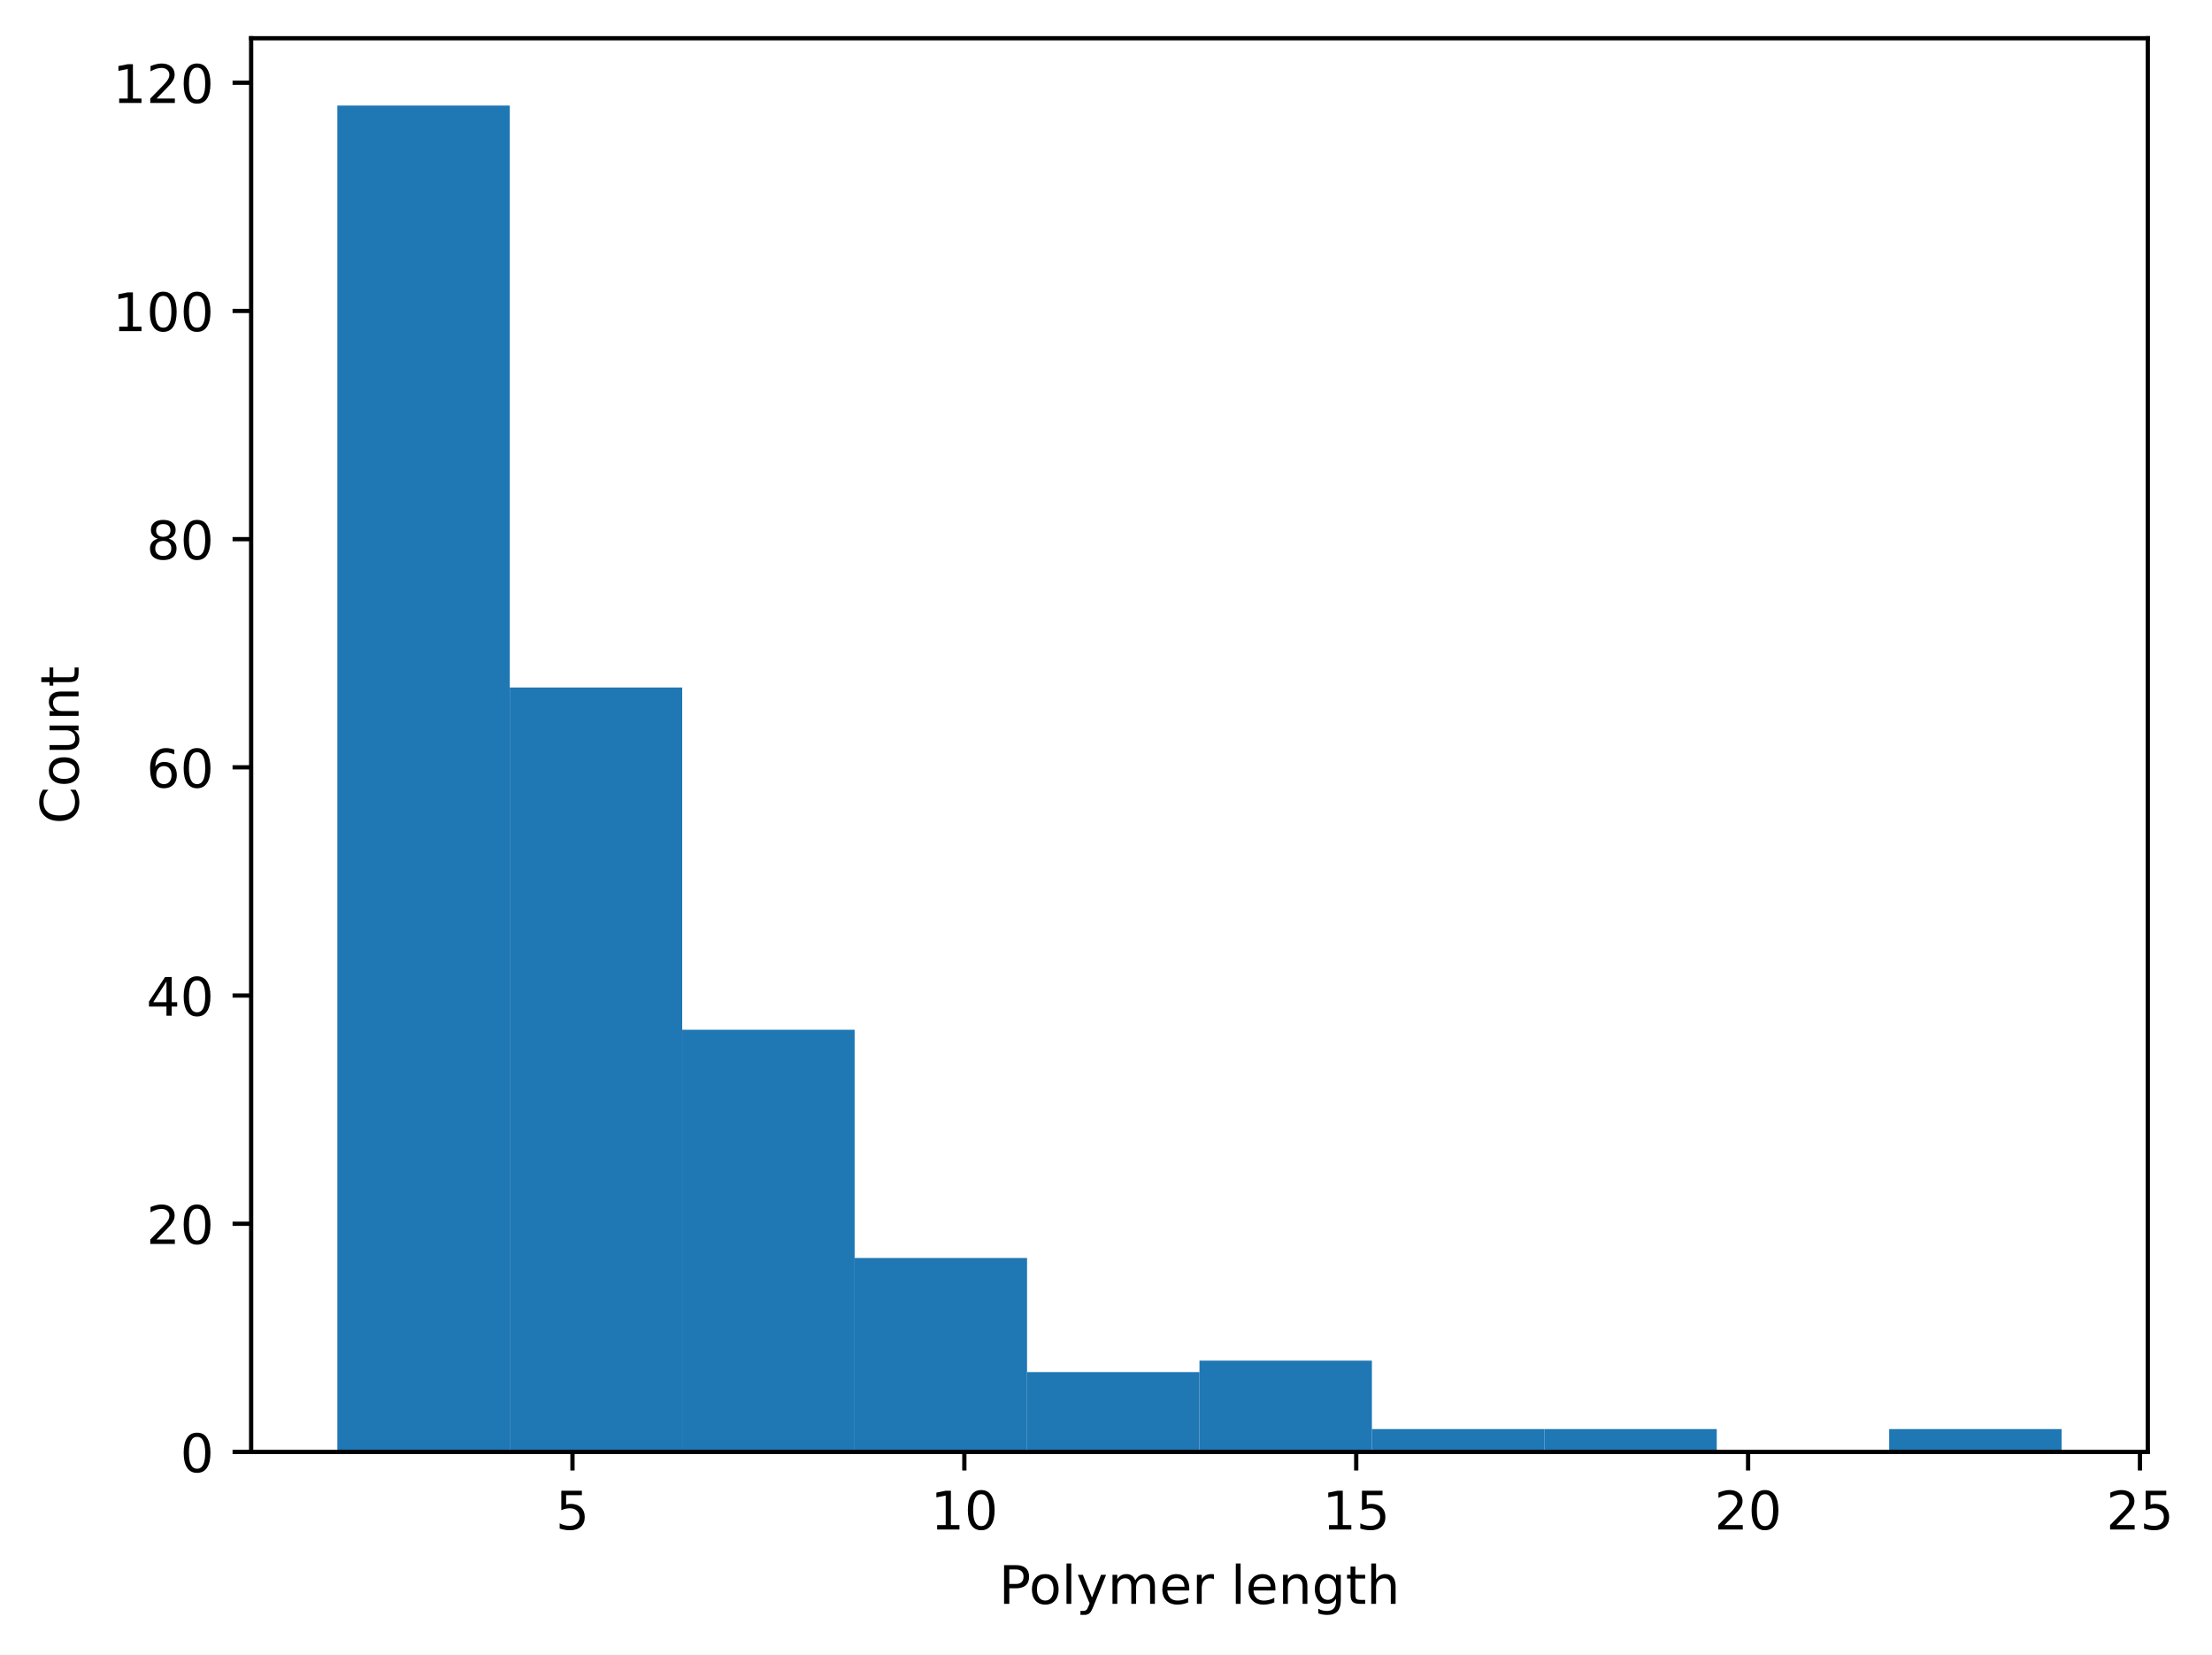
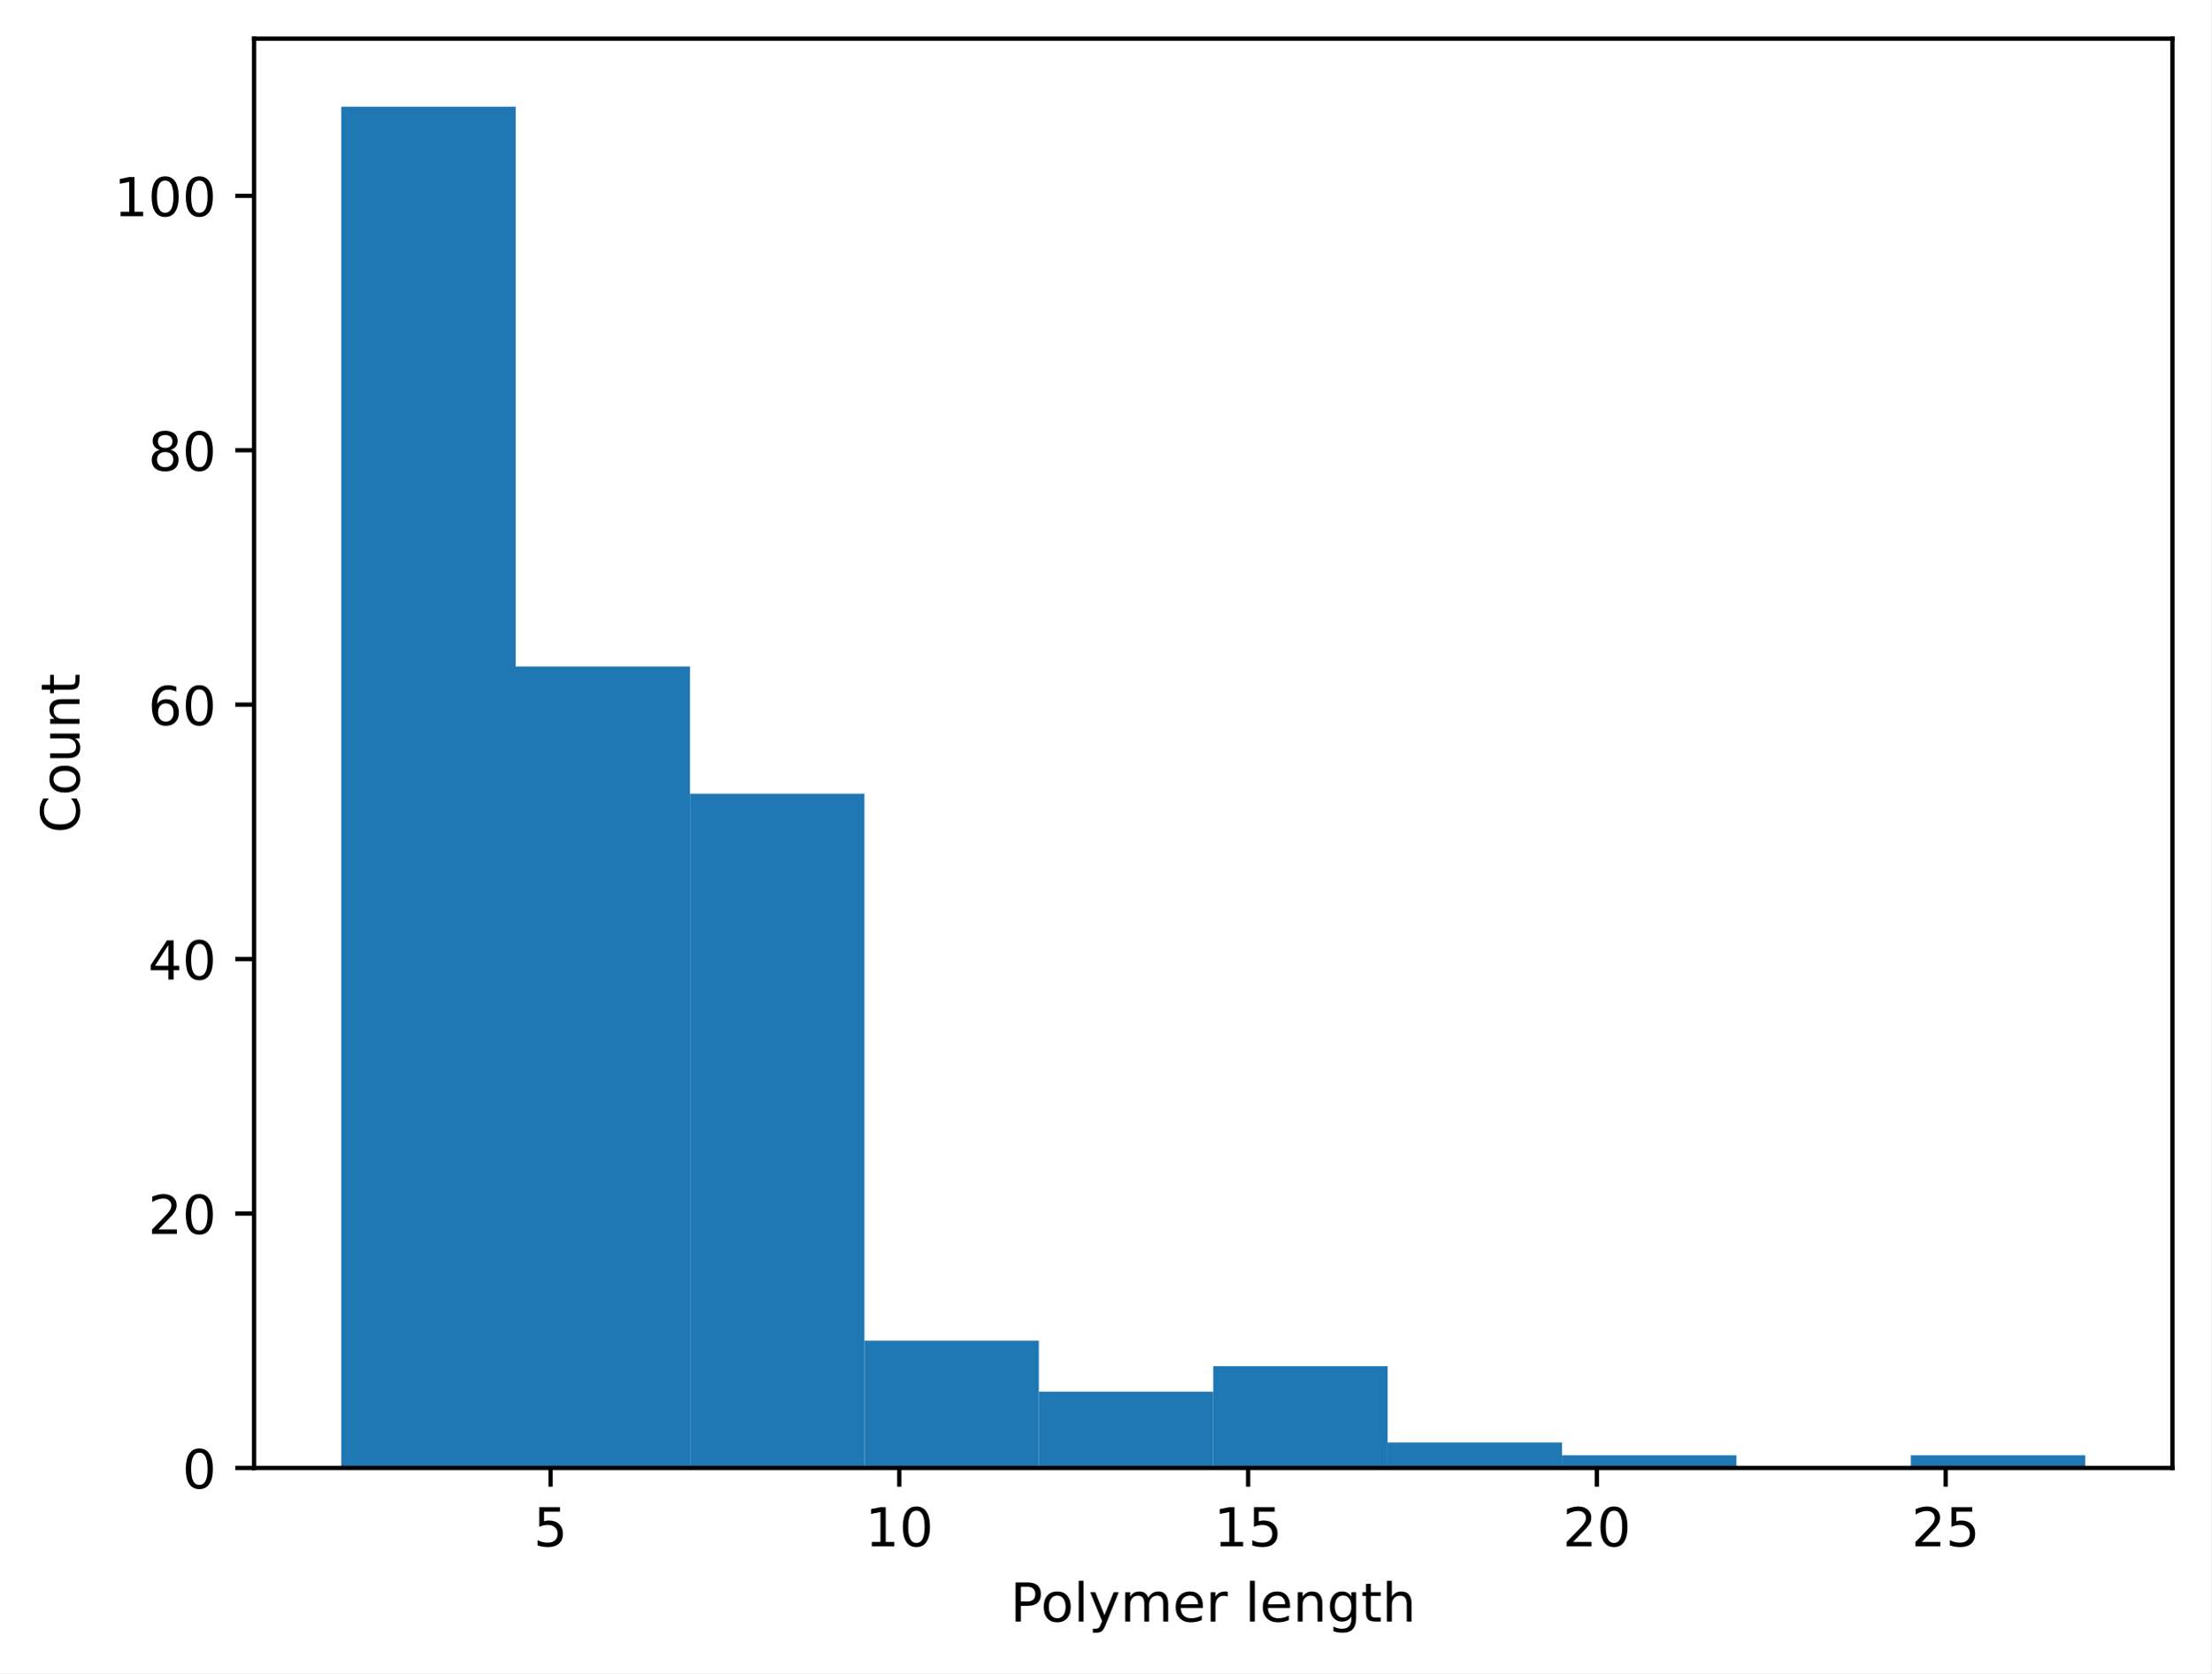
- <svg xmlns="http://www.w3.org/2000/svg" xmlns:xlink="http://www.w3.org/1999/xlink" width="416.494pt" height="311.513pt" viewBox="0 0 416.494 311.513" version="1.1">
+ <svg xmlns="http://www.w3.org/2000/svg" xmlns:xlink="http://www.w3.org/1999/xlink" width="411.608pt" height="311.513pt" viewBox="0 0 411.608 311.513" version="1.1">
  <defs>
    <style type="text/css">*{stroke-linejoin: round; stroke-linecap: butt}</style>
  </defs>
  <g id="figure_1">
    <g id="patch_1">
-       <path d="M 0 311.513  L 416.494 311.513  L 416.494 0  L 0 0  z " style="fill: #ffffff" />
+       <path d="M 0 311.513  L 411.608 311.513  L 411.608 0  L 0 0  z " style="fill: #ffffff" />
    </g>
    <g id="axes_1">
      <g id="patch_2">
        <path d="M 47.288 273.312  L 404.408 273.312  L 404.408 7.2  L 47.288 7.2  z " style="fill: #ffffff" />
      </g>
      <g id="patch_3">
-         <path d="M 63.52 273.312  L 95.986 273.312  L 95.986 19.872  L 63.52 19.872  z " clip-path="url(#pd9d0686a06)" style="fill: #1f77b4" />
+         <path d="M 63.52 273.312  L 95.986 273.312  L 95.986 19.872  L 63.52 19.872  z " clip-path="url(#p0109d8b435)" style="fill: #1f77b4" />
      </g>
      <g id="patch_4">
-         <path d="M 95.986 273.312  L 128.451 273.312  L 128.451 129.41  L 95.986 129.41  z " clip-path="url(#pd9d0686a06)" style="fill: #1f77b4" />
+         <path d="M 95.986 273.312  L 128.451 273.312  L 128.451 124.09  L 95.986 124.09  z " clip-path="url(#p0109d8b435)" style="fill: #1f77b4" />
      </g>
      <g id="patch_5">
-         <path d="M 128.451 273.312  L 160.917 273.312  L 160.917 193.844  L 128.451 193.844  z " clip-path="url(#pd9d0686a06)" style="fill: #1f77b4" />
+         <path d="M 128.451 273.312  L 160.917 273.312  L 160.917 147.776  L 128.451 147.776  z " clip-path="url(#p0109d8b435)" style="fill: #1f77b4" />
      </g>
      <g id="patch_6">
-         <path d="M 160.917 273.312  L 193.382 273.312  L 193.382 236.799  L 160.917 236.799  z " clip-path="url(#pd9d0686a06)" style="fill: #1f77b4" />
+         <path d="M 160.917 273.312  L 193.382 273.312  L 193.382 249.626  L 160.917 249.626  z " clip-path="url(#p0109d8b435)" style="fill: #1f77b4" />
      </g>
      <g id="patch_7">
-         <path d="M 193.382 273.312  L 225.847 273.312  L 225.847 258.277  L 193.382 258.277  z " clip-path="url(#pd9d0686a06)" style="fill: #1f77b4" />
+         <path d="M 193.382 273.312  L 225.847 273.312  L 225.847 259.1  L 193.382 259.1  z " clip-path="url(#p0109d8b435)" style="fill: #1f77b4" />
      </g>
      <g id="patch_8">
-         <path d="M 225.847 273.312  L 258.313 273.312  L 258.313 256.13  L 225.847 256.13  z " clip-path="url(#pd9d0686a06)" style="fill: #1f77b4" />
+         <path d="M 225.847 273.312  L 258.313 273.312  L 258.313 254.363  L 225.847 254.363  z " clip-path="url(#p0109d8b435)" style="fill: #1f77b4" />
      </g>
      <g id="patch_9">
-         <path d="M 258.313 273.312  L 290.778 273.312  L 290.778 269.016  L 258.313 269.016  z " clip-path="url(#pd9d0686a06)" style="fill: #1f77b4" />
+         <path d="M 258.313 273.312  L 290.778 273.312  L 290.778 268.575  L 258.313 268.575  z " clip-path="url(#p0109d8b435)" style="fill: #1f77b4" />
      </g>
      <g id="patch_10">
-         <path d="M 290.778 273.312  L 323.244 273.312  L 323.244 269.016  L 290.778 269.016  z " clip-path="url(#pd9d0686a06)" style="fill: #1f77b4" />
+         <path d="M 290.778 273.312  L 323.244 273.312  L 323.244 270.943  L 290.778 270.943  z " clip-path="url(#p0109d8b435)" style="fill: #1f77b4" />
      </g>
      <g id="patch_11">
-         <path d="M 323.244 273.312  L 355.709 273.312  L 355.709 273.312  L 323.244 273.312  z " clip-path="url(#pd9d0686a06)" style="fill: #1f77b4" />
+         <path d="M 323.244 273.312  L 355.709 273.312  L 355.709 273.312  L 323.244 273.312  z " clip-path="url(#p0109d8b435)" style="fill: #1f77b4" />
      </g>
      <g id="patch_12">
-         <path d="M 355.709 273.312  L 388.175 273.312  L 388.175 269.016  L 355.709 269.016  z " clip-path="url(#pd9d0686a06)" style="fill: #1f77b4" />
+         <path d="M 355.709 273.312  L 388.175 273.312  L 388.175 270.943  L 355.709 270.943  z " clip-path="url(#p0109d8b435)" style="fill: #1f77b4" />
      </g>
      <g id="matplotlib.axis_1">
        <g id="xtick_1">
          <g id="line2d_1">
            <defs>
-               <path id="maa85de62a4" d="M 0 0  L 0 3.5  " style="stroke: #000000; stroke-width: 0.8" />
-             </defs>
-             <g>
-               <use xlink:href="#maa85de62a4" x="107.791" y="273.312" style="stroke: #000000; stroke-width: 0.8" />
+               <path id="me20bc2283d" d="M 0 0  L 0 3.5  " style="stroke: #000000; stroke-width: 0.8" />
+             </defs>
+             <g>
+               <use xlink:href="#me20bc2283d" x="102.479" y="273.312" style="stroke: #000000; stroke-width: 0.8" />
            </g>
          </g>
          <g id="text_1">
-             <g transform="translate(104.6101 287.9097) scale(0.1 -0.1)">
+             <g transform="translate(99.29752 287.9097) scale(0.1 -0.1)">
              <defs>
                <path id="DejaVuSans-18" d="M 691 4666  L 3169 4666  L 3169 4134  L 1269 4134  L 1269 2991  Q 1406 3038 1543 3061  Q 1681 3084 1819 3084  Q 2600 3084 3056 2656  Q 3513 2228 3513 1497  Q 3513 744 3044 326  Q 2575 -91 1722 -91  Q 1428 -91 1123 -41  Q 819 9 494 109  L 494 744  Q 775 591 1075 516  Q 1375 441 1709 441  Q 2250 441 2565 725  Q 2881 1009 2881 1497  Q 2881 1984 2565 2268  Q 2250 2553 1709 2553  Q 1456 2553 1204 2497  Q 953 2441 691 2322  L 691 4666  z " transform="scale(0.015625)" />
              </defs>
              <use xlink:href="#DejaVuSans-18" />
            </g>
          </g>
        </g>
        <g id="xtick_2">
          <g id="line2d_2">
            <g>
-               <use xlink:href="#maa85de62a4" x="181.576" y="273.312" style="stroke: #000000; stroke-width: 0.8" />
+               <use xlink:href="#me20bc2283d" x="167.41" y="273.312" style="stroke: #000000; stroke-width: 0.8" />
            </g>
          </g>
          <g id="text_2">
-             <g transform="translate(175.2139 287.9097) scale(0.1 -0.1)">
+             <g transform="translate(161.0472 287.9097) scale(0.1 -0.1)">
              <defs>
                <path id="DejaVuSans-14" d="M 794 531  L 1825 531  L 1825 4091  L 703 3866  L 703 4441  L 1819 4666  L 2450 4666  L 2450 531  L 3481 531  L 3481 0  L 794 0  L 794 531  z " transform="scale(0.015625)" />
                <path id="DejaVuSans-13" d="M 2034 4250  Q 1547 4250 1301 3770  Q 1056 3291 1056 2328  Q 1056 1369 1301 889  Q 1547 409 2034 409  Q 2525 409 2770 889  Q 3016 1369 3016 2328  Q 3016 3291 2770 3770  Q 2525 4250 2034 4250  z M 2034 4750  Q 2819 4750 3233 4129  Q 3647 3509 3647 2328  Q 3647 1150 3233 529  Q 2819 -91 2034 -91  Q 1250 -91 836 529  Q 422 1150 422 2328  Q 422 3509 836 4129  Q 1250 4750 2034 4750  z " transform="scale(0.015625)" />
              </defs>
              <use xlink:href="#DejaVuSans-14" />
              <use xlink:href="#DejaVuSans-13" transform="translate(63.625 0)" />
            </g>
          </g>
        </g>
        <g id="xtick_3">
          <g id="line2d_3">
            <g>
-               <use xlink:href="#maa85de62a4" x="255.362" y="273.312" style="stroke: #000000; stroke-width: 0.8" />
+               <use xlink:href="#me20bc2283d" x="232.341" y="273.312" style="stroke: #000000; stroke-width: 0.8" />
            </g>
          </g>
          <g id="text_3">
-             <g transform="translate(248.9991 287.9097) scale(0.1 -0.1)">
+             <g transform="translate(225.9781 287.9097) scale(0.1 -0.1)">
              <use xlink:href="#DejaVuSans-14" />
              <use xlink:href="#DejaVuSans-18" transform="translate(63.625 0)" />
            </g>
          </g>
        </g>
        <g id="xtick_4">
          <g id="line2d_4">
            <g>
-               <use xlink:href="#maa85de62a4" x="329.147" y="273.312" style="stroke: #000000; stroke-width: 0.8" />
+               <use xlink:href="#me20bc2283d" x="297.272" y="273.312" style="stroke: #000000; stroke-width: 0.8" />
            </g>
          </g>
          <g id="text_4">
-             <g transform="translate(322.7842 287.9097) scale(0.1 -0.1)">
+             <g transform="translate(290.909 287.9097) scale(0.1 -0.1)">
              <defs>
                <path id="DejaVuSans-15" d="M 1228 531  L 3431 531  L 3431 0  L 469 0  L 469 531  Q 828 903 1448 1529  Q 2069 2156 2228 2338  Q 2531 2678 2651 2914  Q 2772 3150 2772 3378  Q 2772 3750 2511 3984  Q 2250 4219 1831 4219  Q 1534 4219 1204 4116  Q 875 4013 500 3803  L 500 4441  Q 881 4594 1212 4672  Q 1544 4750 1819 4750  Q 2544 4750 2975 4387  Q 3406 4025 3406 3419  Q 3406 3131 3298 2873  Q 3191 2616 2906 2266  Q 2828 2175 2409 1742  Q 1991 1309 1228 531  z " transform="scale(0.015625)" />
              </defs>
              <use xlink:href="#DejaVuSans-15" />
              <use xlink:href="#DejaVuSans-13" transform="translate(63.625 0)" />
            </g>
          </g>
        </g>
        <g id="xtick_5">
          <g id="line2d_5">
            <g>
-               <use xlink:href="#maa85de62a4" x="402.932" y="273.312" style="stroke: #000000; stroke-width: 0.8" />
+               <use xlink:href="#me20bc2283d" x="362.202" y="273.312" style="stroke: #000000; stroke-width: 0.8" />
            </g>
          </g>
          <g id="text_5">
-             <g transform="translate(396.5693 287.9097) scale(0.1 -0.1)">
+             <g transform="translate(355.8399 287.9097) scale(0.1 -0.1)">
              <use xlink:href="#DejaVuSans-15" />
              <use xlink:href="#DejaVuSans-18" transform="translate(63.625 0)" />
            </g>
          </g>
        </g>
        <g id="text_6">
          <g transform="translate(188.0741 301.9104) scale(0.1 -0.1)">
            <defs>
              <path id="DejaVuSans-33" d="M 1259 4147  L 1259 2394  L 2053 2394  Q 2494 2394 2734 2622  Q 2975 2850 2975 3272  Q 2975 3691 2734 3919  Q 2494 4147 2053 4147  L 1259 4147  z M 628 4666  L 2053 4666  Q 2838 4666 3239 4311  Q 3641 3956 3641 3272  Q 3641 2581 3239 2228  Q 2838 1875 2053 1875  L 1259 1875  L 1259 0  L 628 0  L 628 4666  z " transform="scale(0.015625)" />
              <path id="DejaVuSans-52" d="M 1959 3097  Q 1497 3097 1228 2736  Q 959 2375 959 1747  Q 959 1119 1226 758  Q 1494 397 1959 397  Q 2419 397 2687 759  Q 2956 1122 2956 1747  Q 2956 2369 2687 2733  Q 2419 3097 1959 3097  z M 1959 3584  Q 2709 3584 3137 3096  Q 3566 2609 3566 1747  Q 3566 888 3137 398  Q 2709 -91 1959 -91  Q 1206 -91 779 398  Q 353 888 353 1747  Q 353 2609 779 3096  Q 1206 3584 1959 3584  z " transform="scale(0.015625)" />
              <path id="DejaVuSans-4f" d="M 603 4863  L 1178 4863  L 1178 0  L 603 0  L 603 4863  z " transform="scale(0.015625)" />
              <path id="DejaVuSans-5c" d="M 2059 -325  Q 1816 -950 1584 -1140  Q 1353 -1331 966 -1331  L 506 -1331  L 506 -850  L 844 -850  Q 1081 -850 1212 -737  Q 1344 -625 1503 -206  L 1606 56  L 191 3500  L 800 3500  L 1894 763  L 2988 3500  L 3597 3500  L 2059 -325  z " transform="scale(0.015625)" />
              <path id="DejaVuSans-50" d="M 3328 2828  Q 3544 3216 3844 3400  Q 4144 3584 4550 3584  Q 5097 3584 5394 3201  Q 5691 2819 5691 2113  L 5691 0  L 5113 0  L 5113 2094  Q 5113 2597 4934 2840  Q 4756 3084 4391 3084  Q 3944 3084 3684 2787  Q 3425 2491 3425 1978  L 3425 0  L 2847 0  L 2847 2094  Q 2847 2600 2669 2842  Q 2491 3084 2119 3084  Q 1678 3084 1418 2786  Q 1159 2488 1159 1978  L 1159 0  L 581 0  L 581 3500  L 1159 3500  L 1159 2956  Q 1356 3278 1631 3431  Q 1906 3584 2284 3584  Q 2666 3584 2933 3390  Q 3200 3197 3328 2828  z " transform="scale(0.015625)" />
              <path id="DejaVuSans-48" d="M 3597 1894  L 3597 1613  L 953 1613  Q 991 1019 1311 708  Q 1631 397 2203 397  Q 2534 397 2845 478  Q 3156 559 3463 722  L 3463 178  Q 3153 47 2828 -22  Q 2503 -91 2169 -91  Q 1331 -91 842 396  Q 353 884 353 1716  Q 353 2575 817 3079  Q 1281 3584 2069 3584  Q 2775 3584 3186 3129  Q 3597 2675 3597 1894  z M 3022 2063  Q 3016 2534 2758 2815  Q 2500 3097 2075 3097  Q 1594 3097 1305 2825  Q 1016 2553 972 2059  L 3022 2063  z " transform="scale(0.015625)" />
              <path id="DejaVuSans-55" d="M 2631 2963  Q 2534 3019 2420 3045  Q 2306 3072 2169 3072  Q 1681 3072 1420 2755  Q 1159 2438 1159 1844  L 1159 0  L 581 0  L 581 3500  L 1159 3500  L 1159 2956  Q 1341 3275 1631 3429  Q 1922 3584 2338 3584  Q 2397 3584 2469 3576  Q 2541 3569 2628 3553  L 2631 2963  z " transform="scale(0.015625)" />
              <path id="DejaVuSans-3" transform="scale(0.015625)" />
              <path id="DejaVuSans-51" d="M 3513 2113  L 3513 0  L 2938 0  L 2938 2094  Q 2938 2591 2744 2837  Q 2550 3084 2163 3084  Q 1697 3084 1428 2787  Q 1159 2491 1159 1978  L 1159 0  L 581 0  L 581 3500  L 1159 3500  L 1159 2956  Q 1366 3272 1645 3428  Q 1925 3584 2291 3584  Q 2894 3584 3203 3211  Q 3513 2838 3513 2113  z " transform="scale(0.015625)" />
              <path id="DejaVuSans-4a" d="M 2906 1791  Q 2906 2416 2648 2759  Q 2391 3103 1925 3103  Q 1463 3103 1205 2759  Q 947 2416 947 1791  Q 947 1169 1205 825  Q 1463 481 1925 481  Q 2391 481 2648 825  Q 2906 1169 2906 1791  z M 3481 434  Q 3481 -459 3084 -895  Q 2688 -1331 1869 -1331  Q 1566 -1331 1297 -1286  Q 1028 -1241 775 -1147  L 775 -588  Q 1028 -725 1275 -790  Q 1522 -856 1778 -856  Q 2344 -856 2625 -561  Q 2906 -266 2906 331  L 2906 616  Q 2728 306 2450 153  Q 2172 0 1784 0  Q 1141 0 747 490  Q 353 981 353 1791  Q 353 2603 747 3093  Q 1141 3584 1784 3584  Q 2172 3584 2450 3431  Q 2728 3278 2906 2969  L 2906 3500  L 3481 3500  L 3481 434  z " transform="scale(0.015625)" />
              <path id="DejaVuSans-57" d="M 1172 4494  L 1172 3500  L 2356 3500  L 2356 3053  L 1172 3053  L 1172 1153  Q 1172 725 1289 603  Q 1406 481 1766 481  L 2356 481  L 2356 0  L 1766 0  Q 1100 0 847 248  Q 594 497 594 1153  L 594 3053  L 172 3053  L 172 3500  L 594 3500  L 594 4494  L 1172 4494  z " transform="scale(0.015625)" />
              <path id="DejaVuSans-4b" d="M 3513 2113  L 3513 0  L 2938 0  L 2938 2094  Q 2938 2591 2744 2837  Q 2550 3084 2163 3084  Q 1697 3084 1428 2787  Q 1159 2491 1159 1978  L 1159 0  L 581 0  L 581 4863  L 1159 4863  L 1159 2956  Q 1366 3272 1645 3428  Q 1925 3584 2291 3584  Q 2894 3584 3203 3211  Q 3513 2838 3513 2113  z " transform="scale(0.015625)" />
            </defs>
            <use xlink:href="#DejaVuSans-33" />
            <use xlink:href="#DejaVuSans-52" transform="translate(56.73438 0)" />
            <use xlink:href="#DejaVuSans-4f" transform="translate(117.9219 0)" />
            <use xlink:href="#DejaVuSans-5c" transform="translate(145.7031 0)" />
            <use xlink:href="#DejaVuSans-50" transform="translate(204.8906 0)" />
            <use xlink:href="#DejaVuSans-48" transform="translate(302.2969 0)" />
            <use xlink:href="#DejaVuSans-55" transform="translate(363.8281 0)" />
            <use xlink:href="#DejaVuSans-3" transform="translate(404.9375 0)" />
            <use xlink:href="#DejaVuSans-4f" transform="translate(436.7188 0)" />
            <use xlink:href="#DejaVuSans-48" transform="translate(464.5 0)" />
            <use xlink:href="#DejaVuSans-51" transform="translate(526.0312 0)" />
            <use xlink:href="#DejaVuSans-4a" transform="translate(589.4062 0)" />
            <use xlink:href="#DejaVuSans-57" transform="translate(652.8906 0)" />
            <use xlink:href="#DejaVuSans-4b" transform="translate(692.0938 0)" />
          </g>
        </g>
      </g>
      <g id="matplotlib.axis_2">
        <g id="ytick_1">
          <g id="line2d_6">
            <defs>
-               <path id="mb296b2e237" d="M 0 0  L -3.5 0  " style="stroke: #000000; stroke-width: 0.8" />
-             </defs>
-             <g>
-               <use xlink:href="#mb296b2e237" x="47.288" y="273.312" style="stroke: #000000; stroke-width: 0.8" />
+               <path id="m755d038416" d="M 0 0  L -3.5 0  " style="stroke: #000000; stroke-width: 0.8" />
+             </defs>
+             <g>
+               <use xlink:href="#m755d038416" x="47.288" y="273.312" style="stroke: #000000; stroke-width: 0.8" />
            </g>
          </g>
          <g id="text_7">
            <g transform="translate(33.925 277.1108) scale(0.1 -0.1)">
              <use xlink:href="#DejaVuSans-13" />
            </g>
          </g>
        </g>
        <g id="ytick_2">
          <g id="line2d_7">
            <g>
-               <use xlink:href="#mb296b2e237" x="47.288" y="230.356" style="stroke: #000000; stroke-width: 0.8" />
+               <use xlink:href="#m755d038416" x="47.288" y="225.94" style="stroke: #000000; stroke-width: 0.8" />
            </g>
          </g>
          <g id="text_8">
-             <g transform="translate(27.5625 234.1549) scale(0.1 -0.1)">
+             <g transform="translate(27.5625 229.7389) scale(0.1 -0.1)">
              <use xlink:href="#DejaVuSans-15" />
              <use xlink:href="#DejaVuSans-13" transform="translate(63.625 0)" />
            </g>
          </g>
        </g>
        <g id="ytick_3">
          <g id="line2d_8">
            <g>
-               <use xlink:href="#mb296b2e237" x="47.288" y="187.4" style="stroke: #000000; stroke-width: 0.8" />
+               <use xlink:href="#m755d038416" x="47.288" y="178.568" style="stroke: #000000; stroke-width: 0.8" />
            </g>
          </g>
          <g id="text_9">
-             <g transform="translate(27.5625 191.199) scale(0.1 -0.1)">
+             <g transform="translate(27.5625 182.3669) scale(0.1 -0.1)">
              <defs>
                <path id="DejaVuSans-17" d="M 2419 4116  L 825 1625  L 2419 1625  L 2419 4116  z M 2253 4666  L 3047 4666  L 3047 1625  L 3713 1625  L 3713 1100  L 3047 1100  L 3047 0  L 2419 0  L 2419 1100  L 313 1100  L 313 1709  L 2253 4666  z " transform="scale(0.015625)" />
              </defs>
              <use xlink:href="#DejaVuSans-17" />
              <use xlink:href="#DejaVuSans-13" transform="translate(63.625 0)" />
            </g>
          </g>
        </g>
        <g id="ytick_4">
          <g id="line2d_9">
            <g>
-               <use xlink:href="#mb296b2e237" x="47.288" y="144.444" style="stroke: #000000; stroke-width: 0.8" />
+               <use xlink:href="#m755d038416" x="47.288" y="131.196" style="stroke: #000000; stroke-width: 0.8" />
            </g>
          </g>
          <g id="text_10">
-             <g transform="translate(27.5625 148.243) scale(0.1 -0.1)">
+             <g transform="translate(27.5625 134.9949) scale(0.1 -0.1)">
              <defs>
                <path id="DejaVuSans-19" d="M 2113 2584  Q 1688 2584 1439 2293  Q 1191 2003 1191 1497  Q 1191 994 1439 701  Q 1688 409 2113 409  Q 2538 409 2786 701  Q 3034 994 3034 1497  Q 3034 2003 2786 2293  Q 2538 2584 2113 2584  z M 3366 4563  L 3366 3988  Q 3128 4100 2886 4159  Q 2644 4219 2406 4219  Q 1781 4219 1451 3797  Q 1122 3375 1075 2522  Q 1259 2794 1537 2939  Q 1816 3084 2150 3084  Q 2853 3084 3261 2657  Q 3669 2231 3669 1497  Q 3669 778 3244 343  Q 2819 -91 2113 -91  Q 1303 -91 875 529  Q 447 1150 447 2328  Q 447 3434 972 4092  Q 1497 4750 2381 4750  Q 2619 4750 2861 4703  Q 3103 4656 3366 4563  z " transform="scale(0.015625)" />
              </defs>
              <use xlink:href="#DejaVuSans-19" />
              <use xlink:href="#DejaVuSans-13" transform="translate(63.625 0)" />
            </g>
          </g>
        </g>
        <g id="ytick_5">
          <g id="line2d_10">
            <g>
-               <use xlink:href="#mb296b2e237" x="47.288" y="101.488" style="stroke: #000000; stroke-width: 0.8" />
+               <use xlink:href="#m755d038416" x="47.288" y="83.824" style="stroke: #000000; stroke-width: 0.8" />
            </g>
          </g>
          <g id="text_11">
-             <g transform="translate(27.5625 105.2871) scale(0.1 -0.1)">
+             <g transform="translate(27.5625 87.62298) scale(0.1 -0.1)">
              <defs>
                <path id="DejaVuSans-1b" d="M 2034 2216  Q 1584 2216 1326 1975  Q 1069 1734 1069 1313  Q 1069 891 1326 650  Q 1584 409 2034 409  Q 2484 409 2743 651  Q 3003 894 3003 1313  Q 3003 1734 2745 1975  Q 2488 2216 2034 2216  z M 1403 2484  Q 997 2584 770 2862  Q 544 3141 544 3541  Q 544 4100 942 4425  Q 1341 4750 2034 4750  Q 2731 4750 3128 4425  Q 3525 4100 3525 3541  Q 3525 3141 3298 2862  Q 3072 2584 2669 2484  Q 3125 2378 3379 2068  Q 3634 1759 3634 1313  Q 3634 634 3220 271  Q 2806 -91 2034 -91  Q 1263 -91 848 271  Q 434 634 434 1313  Q 434 1759 690 2068  Q 947 2378 1403 2484  z M 1172 3481  Q 1172 3119 1398 2916  Q 1625 2713 2034 2713  Q 2441 2713 2670 2916  Q 2900 3119 2900 3481  Q 2900 3844 2670 4047  Q 2441 4250 2034 4250  Q 1625 4250 1398 4047  Q 1172 3844 1172 3481  z " transform="scale(0.015625)" />
              </defs>
              <use xlink:href="#DejaVuSans-1b" />
              <use xlink:href="#DejaVuSans-13" transform="translate(63.625 0)" />
            </g>
          </g>
        </g>
        <g id="ytick_6">
          <g id="line2d_11">
            <g>
-               <use xlink:href="#mb296b2e237" x="47.288" y="58.532" style="stroke: #000000; stroke-width: 0.8" />
+               <use xlink:href="#m755d038416" x="47.288" y="36.452" style="stroke: #000000; stroke-width: 0.8" />
            </g>
          </g>
          <g id="text_12">
-             <g transform="translate(21.2 62.33117) scale(0.1 -0.1)">
+             <g transform="translate(21.2 40.25102) scale(0.1 -0.1)">
              <use xlink:href="#DejaVuSans-14" />
              <use xlink:href="#DejaVuSans-13" transform="translate(63.625 0)" />
              <use xlink:href="#DejaVuSans-13" transform="translate(127.25 0)" />
            </g>
          </g>
        </g>
-         <g id="ytick_7">
-           <g id="line2d_12">
-             <g>
-               <use xlink:href="#mb296b2e237" x="47.288" y="15.576" style="stroke: #000000; stroke-width: 0.8" />
-             </g>
-           </g>
-           <g id="text_13">
-             <g transform="translate(21.2 19.37523) scale(0.1 -0.1)">
-               <use xlink:href="#DejaVuSans-14" />
-               <use xlink:href="#DejaVuSans-15" transform="translate(63.625 0)" />
-               <use xlink:href="#DejaVuSans-13" transform="translate(127.25 0)" />
-             </g>
-           </g>
-         </g>
-         <g id="text_14">
+         <g id="text_13">
          <g transform="translate(14.79766 155.1044) rotate(-90) scale(0.1 -0.1)">
            <defs>
              <path id="DejaVuSans-26" d="M 4122 4306  L 4122 3641  Q 3803 3938 3442 4084  Q 3081 4231 2675 4231  Q 1875 4231 1450 3742  Q 1025 3253 1025 2328  Q 1025 1406 1450 917  Q 1875 428 2675 428  Q 3081 428 3442 575  Q 3803 722 4122 1019  L 4122 359  Q 3791 134 3420 21  Q 3050 -91 2638 -91  Q 1578 -91 968 557  Q 359 1206 359 2328  Q 359 3453 968 4101  Q 1578 4750 2638 4750  Q 3056 4750 3426 4639  Q 3797 4528 4122 4306  z " transform="scale(0.015625)" />
              <path id="DejaVuSans-58" d="M 544 1381  L 544 3500  L 1119 3500  L 1119 1403  Q 1119 906 1312 657  Q 1506 409 1894 409  Q 2359 409 2629 706  Q 2900 1003 2900 1516  L 2900 3500  L 3475 3500  L 3475 0  L 2900 0  L 2900 538  Q 2691 219 2414 64  Q 2138 -91 1772 -91  Q 1169 -91 856 284  Q 544 659 544 1381  z M 1991 3584  L 1991 3584  z " transform="scale(0.015625)" />
            </defs>
            <use xlink:href="#DejaVuSans-26" />
            <use xlink:href="#DejaVuSans-52" transform="translate(69.82812 0)" />
            <use xlink:href="#DejaVuSans-58" transform="translate(131.0156 0)" />
            <use xlink:href="#DejaVuSans-51" transform="translate(194.3906 0)" />
            <use xlink:href="#DejaVuSans-57" transform="translate(257.7656 0)" />
          </g>
        </g>
      </g>
      <g id="patch_13">
        <path d="M 47.288 273.312  L 47.288 7.2  " style="fill: none; stroke: #000000; stroke-width: 0.8; stroke-linejoin: miter; stroke-linecap: square" />
      </g>
      <g id="patch_14">
        <path d="M 404.408 273.312  L 404.408 7.2  " style="fill: none; stroke: #000000; stroke-width: 0.8; stroke-linejoin: miter; stroke-linecap: square" />
      </g>
      <g id="patch_15">
        <path d="M 47.288 273.312  L 404.408 273.312  " style="fill: none; stroke: #000000; stroke-width: 0.8; stroke-linejoin: miter; stroke-linecap: square" />
      </g>
      <g id="patch_16">
        <path d="M 47.288 7.2  L 404.408 7.2  " style="fill: none; stroke: #000000; stroke-width: 0.8; stroke-linejoin: miter; stroke-linecap: square" />
      </g>
    </g>
  </g>
  <defs>
-     <clipPath id="pd9d0686a06">
+     <clipPath id="p0109d8b435">
      <rect x="47.288" y="7.2" width="357.12" height="266.112" />
    </clipPath>
  </defs>
</svg>
